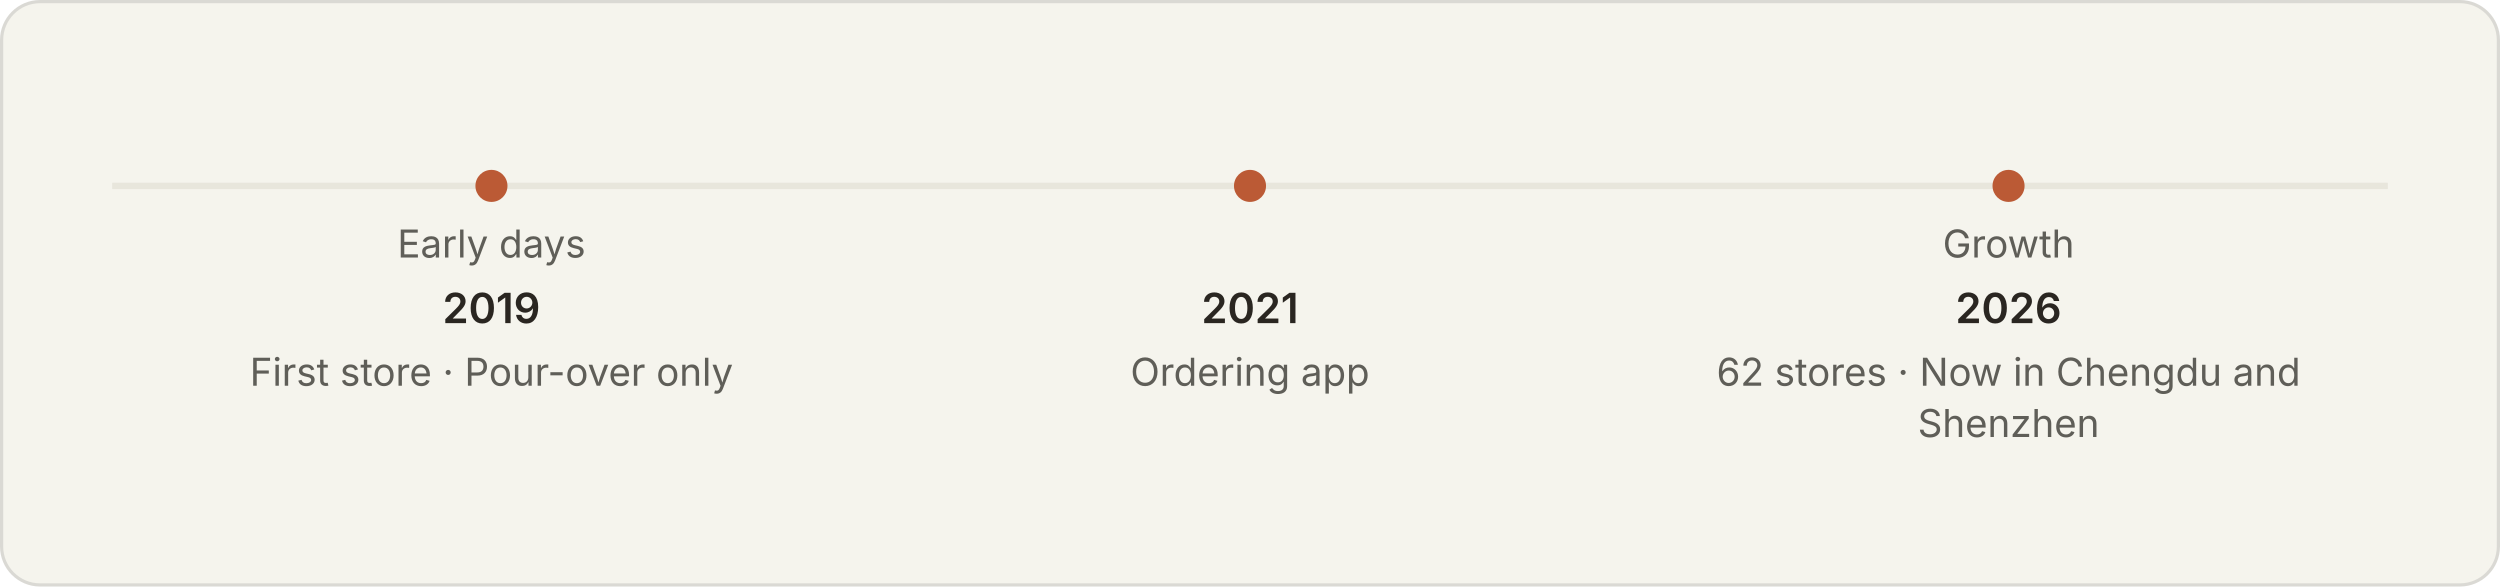
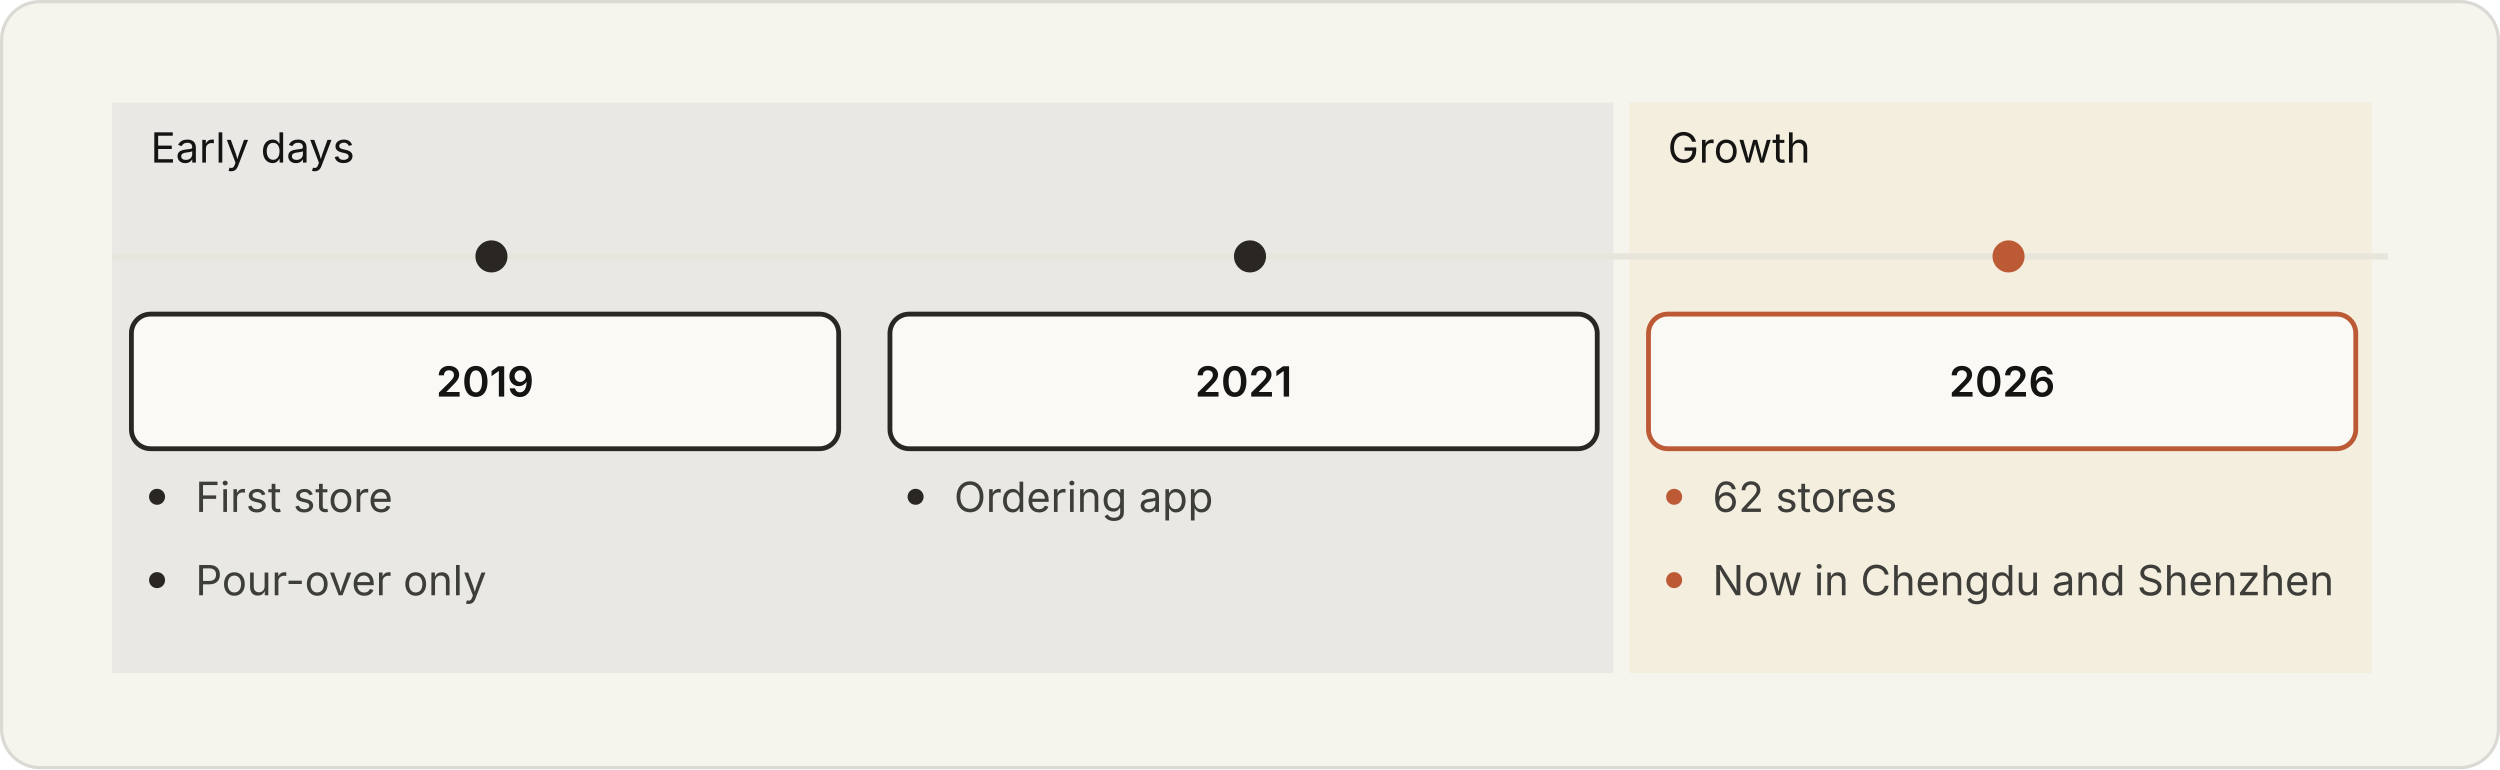
- <svg xmlns="http://www.w3.org/2000/svg" width="780" height="183" viewBox="0 0 780 183" font-family="system-ui, -apple-system, BlinkMacSystemFont, &quot;Segoe UI&quot;, &quot;Noto Sans SC&quot;, &quot;Microsoft YaHei&quot;, sans-serif" role="img" lang="en">
-   <rect x="0.5" y="0.5" width="779" height="182" rx="12" fill="#f5f4ed" stroke="#dad9d4" />
+ <svg xmlns="http://www.w3.org/2000/svg" width="780" height="240" viewBox="0 0 780 240" font-family="system-ui, -apple-system, BlinkMacSystemFont, &quot;Segoe UI&quot;, &quot;Noto Sans SC&quot;, &quot;Microsoft YaHei&quot;, sans-serif" role="img" lang="en">
+   <rect x="0.5" y="0.5" width="779" height="239" rx="12" fill="#f5f4ed" stroke="#dad9d4" />
  <g transform="translate(11 16)">
-     <svg width="758" height="151" viewBox="0 0 758 151" font-family="system-ui, -apple-system, BlinkMacSystemFont, &quot;Segoe UI&quot;, &quot;Noto Sans SC&quot;, &quot;Microsoft YaHei&quot;, sans-serif" role="img" aria-labelledby="g-diagram-timeline-title">
-       <line x1="24" y1="42" x2="734" y2="42" stroke="#e8e6dc" stroke-width="2" />
-       <circle cx="142.333" cy="42" r="5" fill="#bb5a35" />
-       <text x="142.333" y="60" dominant-baseline="middle" text-anchor="middle" font-size="12" font-weight="400" fill="#5f5e58">Early days</text>
-       <text x="142.333" y="80" dominant-baseline="middle" text-anchor="middle" font-size="13" font-weight="600" fill="#2a2621">2019</text>
-       <text x="142.333" y="100" dominant-baseline="middle" text-anchor="middle" font-size="12" font-weight="400" fill="#5f5e58">First store · Pour-over only</text>
-       <circle cx="379" cy="42" r="5" fill="#bb5a35" />
-       <text x="379" y="80" dominant-baseline="middle" text-anchor="middle" font-size="13" font-weight="600" fill="#2a2621">2021</text>
-       <text x="379" y="100" dominant-baseline="middle" text-anchor="middle" font-size="12" font-weight="400" fill="#5f5e58">Ordering app</text>
-       <circle cx="615.667" cy="42" r="5" fill="#bb5a35" />
-       <text x="615.667" y="60" dominant-baseline="middle" text-anchor="middle" font-size="12" font-weight="400" fill="#5f5e58">Growth</text>
-       <text x="615.667" y="80" dominant-baseline="middle" text-anchor="middle" font-size="13" font-weight="600" fill="#2a2621">2026</text>
-       <text x="615.667" y="100" dominant-baseline="middle" text-anchor="middle" font-size="12" font-weight="400" fill="#5f5e58">62 stores · Now in Chengdu and</text>
-       <text x="615.667" y="116" dominant-baseline="middle" text-anchor="middle" font-size="12" font-weight="400" fill="#5f5e58">Shenzhen</text>
+     <svg width="758" height="208" viewBox="0 0 758 208" font-family="system-ui, -apple-system, BlinkMacSystemFont, &quot;Segoe UI&quot;, &quot;Noto Sans SC&quot;, &quot;Microsoft YaHei&quot;, sans-serif" role="img" aria-labelledby="g-diagram-timeline-title">
+       <rect x="24" y="16" width="468.333" height="178" fill="#e9e8e4" stroke="none" data-kc-kind="frame" data-kc-id="section:0" />
+       <text x="36" y="30" dominant-baseline="central" text-anchor="start" font-size="13" font-weight="400" fill="#141413">Early days</text>
+       <rect x="497.333" y="16" width="231.667" height="178" fill="#f4eede" stroke="none" data-kc-kind="frame" data-kc-id="section:1" />
+       <text x="509.333" y="30" dominant-baseline="central" text-anchor="start" font-size="13" font-weight="400" fill="#141413">Growth</text>
+       <line x1="24" y1="64" x2="734" y2="64" stroke="#e8e6dc" stroke-width="2" />
+       <circle cx="142.333" cy="64" r="5" fill="#2a2621" />
+       <rect x="30" y="82" width="220.667" height="42" fill="#faf9f5" stroke="#2a2621" rx="6" stroke-width="1.5" data-kc-kind="node" data-kc-id="period:0" />
+       <text x="140.333" y="103" dominant-baseline="central" text-anchor="middle" font-size="13" font-weight="600" fill="#141413">2019</text>
+       <circle cx="38" cy="139" r="2.5" fill="#2a2621" />
+       <text x="50" y="139" dominant-baseline="central" text-anchor="start" font-size="13" font-weight="400" fill="#3d3d3a">First store</text>
+       <circle cx="38" cy="165" r="2.5" fill="#2a2621" />
+       <text x="50" y="165" dominant-baseline="central" text-anchor="start" font-size="13" font-weight="400" fill="#3d3d3a">Pour-over only</text>
+       <circle cx="379" cy="64" r="5" fill="#2a2621" />
+       <rect x="266.667" y="82" width="220.667" height="42" fill="#faf9f5" stroke="#2a2621" rx="6" stroke-width="1.5" data-kc-kind="node" data-kc-id="period:1" />
+       <text x="377" y="103" dominant-baseline="central" text-anchor="middle" font-size="13" font-weight="600" fill="#141413">2021</text>
+       <circle cx="274.667" cy="139" r="2.5" fill="#2a2621" />
+       <text x="286.667" y="139" dominant-baseline="central" text-anchor="start" font-size="13" font-weight="400" fill="#3d3d3a">Ordering app</text>
+       <circle cx="615.667" cy="64" r="5" fill="#bb5a35" />
+       <rect x="503.333" y="82" width="220.667" height="42" fill="#faf9f5" stroke="#bb5a35" rx="6" stroke-width="1.5" data-kc-kind="node" data-kc-id="period:2" />
+       <text x="613.667" y="103" dominant-baseline="central" text-anchor="middle" font-size="13" font-weight="600" fill="#141413">2026</text>
+       <circle cx="511.333" cy="139" r="2.5" fill="#bb5a35" />
+       <text x="523.333" y="139" dominant-baseline="central" text-anchor="start" font-size="13" font-weight="400" fill="#3d3d3a">62 stores</text>
+       <circle cx="511.333" cy="165" r="2.5" fill="#bb5a35" />
+       <text x="523.333" y="165" dominant-baseline="central" text-anchor="start" font-size="13" font-weight="400" fill="#3d3d3a">Now in Chengdu and Shenzhen</text>
    </svg>
  </g>
</svg>
